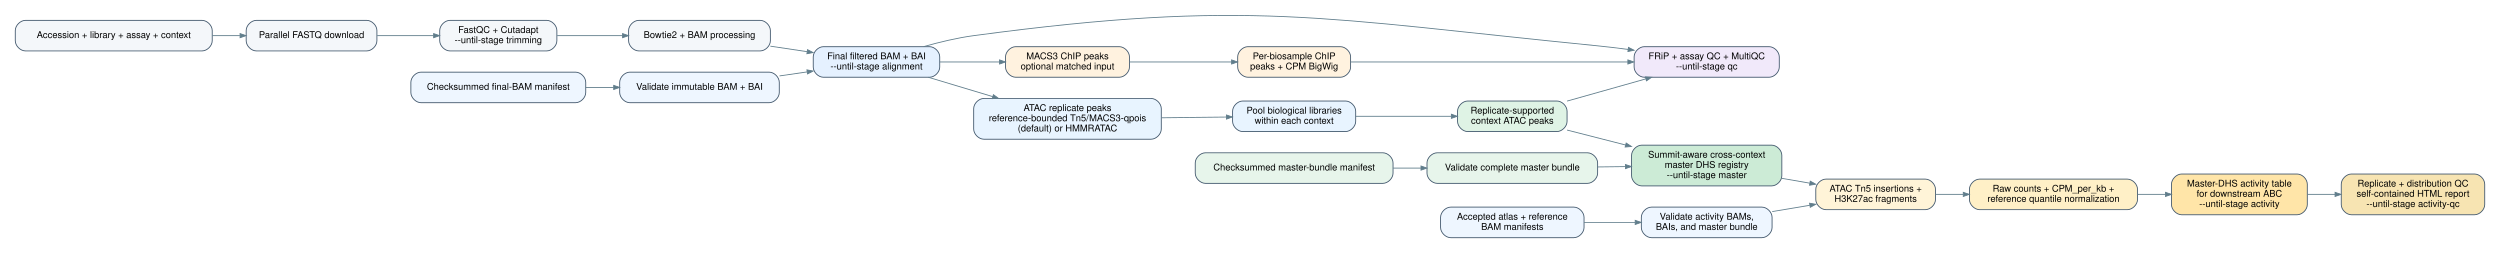
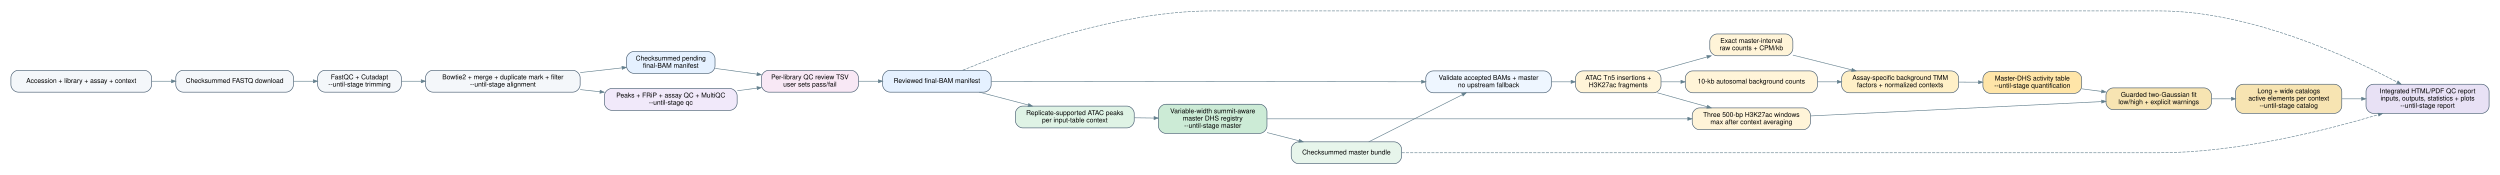
- <svg xmlns="http://www.w3.org/2000/svg" width="2945pt" height="298pt" viewBox="0.00 0.00 2945.00 297.98">
-   <g id="graph0" class="graph" transform="scale(1 1) rotate(0) translate(18 279.98)">
+ <svg xmlns="http://www.w3.org/2000/svg" width="4124pt" height="288pt" viewBox="0.00 0.00 4124.00 288.00">
+   <g id="graph0" class="graph" transform="scale(1 1) rotate(0) translate(18 270)">
    <g id="node1" class="node">
-       <path fill="#f4f7fa" stroke="#40566b" d="M220,-256C220,-256 12,-256 12,-256 6,-256 0,-250 0,-244 0,-244 0,-232 0,-232 0,-226 6,-220 12,-220 12,-220 220,-220 220,-220 226,-220 232,-226 232,-232 232,-232 232,-244 232,-244 232,-250 226,-256 220,-256" />
-       <text text-anchor="middle" x="116" y="-235.2" font-family="Helvetica,sans-Serif" font-size="11.00">Accession + library + assay + context</text>
+       <path fill="#f4f7fa" stroke="#40566b" d="M220,-154C220,-154 12,-154 12,-154 6,-154 0,-148 0,-142 0,-142 0,-130 0,-130 0,-124 6,-118 12,-118 12,-118 220,-118 220,-118 226,-118 232,-124 232,-130 232,-130 232,-142 232,-142 232,-148 226,-154 220,-154" />
+       <text text-anchor="middle" x="116" y="-133.2" font-family="Helvetica,sans-Serif" font-size="11.00">Accession + library + assay + context</text>
    </g>
    <g id="node2" class="node">
-       <path fill="#f4f7fa" stroke="#40566b" d="M414,-256C414,-256 284,-256 284,-256 278,-256 272,-250 272,-244 272,-244 272,-232 272,-232 272,-226 278,-220 284,-220 284,-220 414,-220 414,-220 420,-220 426,-226 426,-232 426,-232 426,-244 426,-244 426,-250 420,-256 414,-256" />
-       <text text-anchor="middle" x="349" y="-235.2" font-family="Helvetica,sans-Serif" font-size="11.00">Parallel FASTQ download</text>
+       <path fill="#f4f7fa" stroke="#40566b" d="M454,-154C454,-154 284,-154 284,-154 278,-154 272,-148 272,-142 272,-142 272,-130 272,-130 272,-124 278,-118 284,-118 284,-118 454,-118 454,-118 460,-118 466,-124 466,-130 466,-130 466,-142 466,-142 466,-148 460,-154 454,-154" />
+       <text text-anchor="middle" x="369" y="-133.2" font-family="Helvetica,sans-Serif" font-size="11.00">Checksummed FASTQ download</text>
    </g>
    <g id="edge1" class="edge">
-       <path fill="none" stroke="#607d8b" d="M232.16,-238C243.09,-238 254.02,-238 264.56,-238" />
-       <polygon fill="#607d8b" stroke="#607d8b" points="264.8,-240.45 271.8,-238 264.8,-235.55 264.8,-240.45" />
+       <path fill="none" stroke="#607d8b" d="M232.22,-136C243.1,-136 254.1,-136 264.86,-136" />
+       <polygon fill="#607d8b" stroke="#607d8b" points="264.9,-138.45 271.9,-136 264.9,-133.55 264.9,-138.45" />
    </g>
    <g id="node3" class="node">
-       <path fill="#f4f7fa" stroke="#40566b" d="M626,-256C626,-256 512,-256 512,-256 506,-256 500,-250 500,-244 500,-244 500,-232 500,-232 500,-226 506,-220 512,-220 512,-220 626,-220 626,-220 632,-220 638,-226 638,-232 638,-232 638,-244 638,-244 638,-250 632,-256 626,-256" />
-       <text text-anchor="middle" x="569" y="-241.2" font-family="Helvetica,sans-Serif" font-size="11.00">FastQC + Cutadapt</text>
-       <text text-anchor="middle" x="569" y="-229.2" font-family="Helvetica,sans-Serif" font-size="11.00">--until-stage trimming</text>
+       <path fill="#f4f7fa" stroke="#40566b" d="M632,-154C632,-154 518,-154 518,-154 512,-154 506,-148 506,-142 506,-142 506,-130 506,-130 506,-124 512,-118 518,-118 518,-118 632,-118 632,-118 638,-118 644,-124 644,-130 644,-130 644,-142 644,-142 644,-148 638,-154 632,-154" />
+       <text text-anchor="middle" x="575" y="-139.2" font-family="Helvetica,sans-Serif" font-size="11.00">FastQC + Cutadapt</text>
+       <text text-anchor="middle" x="575" y="-127.2" font-family="Helvetica,sans-Serif" font-size="11.00">--until-stage trimming</text>
    </g>
    <g id="edge2" class="edge">
-       <path fill="none" stroke="#607d8b" d="M426.25,-238C447.76,-238 471.14,-238 492.6,-238" />
-       <polygon fill="#607d8b" stroke="#607d8b" points="492.8,-240.45 499.8,-238 492.8,-235.55 492.8,-240.45" />
+       <path fill="none" stroke="#607d8b" d="M466.03,-136C476.94,-136 487.95,-136 498.55,-136" />
+       <polygon fill="#607d8b" stroke="#607d8b" points="498.81,-138.45 505.81,-136 498.81,-133.55 498.81,-138.45" />
    </g>
    <g id="node4" class="node">
-       <path fill="#f4f7fa" stroke="#40566b" d="M877.5,-256C877.5,-256 734.5,-256 734.5,-256 728.5,-256 722.5,-250 722.5,-244 722.5,-244 722.5,-232 722.5,-232 722.5,-226 728.5,-220 734.5,-220 734.5,-220 877.5,-220 877.5,-220 883.5,-220 889.5,-226 889.5,-232 889.5,-232 889.5,-244 889.5,-244 889.5,-250 883.5,-256 877.5,-256" />
-       <text text-anchor="middle" x="806" y="-235.2" font-family="Helvetica,sans-Serif" font-size="11.00">Bowtie2 + BAM processing</text>
+       <path fill="#f4f7fa" stroke="#40566b" d="M927,-154C927,-154 696,-154 696,-154 690,-154 684,-148 684,-142 684,-142 684,-130 684,-130 684,-124 690,-118 696,-118 696,-118 927,-118 927,-118 933,-118 939,-124 939,-130 939,-130 939,-142 939,-142 939,-148 933,-154 927,-154" />
+       <text text-anchor="middle" x="811.5" y="-139.2" font-family="Helvetica,sans-Serif" font-size="11.00">Bowtie2 + merge + duplicate mark + filter</text>
+       <text text-anchor="middle" x="811.5" y="-127.2" font-family="Helvetica,sans-Serif" font-size="11.00">--until-stage alignment</text>
    </g>
    <g id="edge3" class="edge">
-       <path fill="none" stroke="#607d8b" d="M638.29,-238C662.32,-238 689.7,-238 715.23,-238" />
-       <polygon fill="#607d8b" stroke="#607d8b" points="715.38,-240.45 722.38,-238 715.38,-235.55 715.38,-240.45" />
+       <path fill="none" stroke="#607d8b" d="M644.14,-136C654.56,-136 665.6,-136 676.85,-136" />
+       <polygon fill="#607d8b" stroke="#607d8b" points="676.88,-138.45 683.88,-136 676.88,-133.55 676.88,-138.45" />
+     </g>
+     <g id="node5" class="node">
+       <path fill="#e5f1ff" stroke="#40566b" d="M1149.5,-185C1149.5,-185 1027.5,-185 1027.5,-185 1021.5,-185 1015.5,-179 1015.5,-173 1015.5,-173 1015.5,-161 1015.5,-161 1015.5,-155 1021.5,-149 1027.5,-149 1027.5,-149 1149.5,-149 1149.5,-149 1155.5,-149 1161.5,-155 1161.5,-161 1161.5,-161 1161.5,-173 1161.5,-173 1161.5,-179 1155.5,-185 1149.5,-185" />
+       <text text-anchor="middle" x="1088.5" y="-170.2" font-family="Helvetica,sans-Serif" font-size="11.00">Checksummed pending</text>
+       <text text-anchor="middle" x="1088.5" y="-158.2" font-family="Helvetica,sans-Serif" font-size="11.00">final-BAM manifest</text>
+     </g>
+     <g id="edge10" class="edge">
+       <path fill="none" stroke="#607d8b" d="M939.13,-150.28C962.56,-152.92 986.42,-155.61 1007.95,-158.03" />
+       <polygon fill="#607d8b" stroke="#607d8b" points="1007.93,-160.5 1015.16,-158.85 1008.48,-155.63 1007.93,-160.5" />
+     </g>
+     <g id="node6" class="node">
+       <path fill="#f1e9fa" stroke="#40566b" d="M1186,-124C1186,-124 991,-124 991,-124 985,-124 979,-118 979,-112 979,-112 979,-100 979,-100 979,-94 985,-88 991,-88 991,-88 1186,-88 1186,-88 1192,-88 1198,-94 1198,-100 1198,-100 1198,-112 1198,-112 1198,-118 1192,-124 1186,-124" />
+       <text text-anchor="middle" x="1088.5" y="-109.2" font-family="Helvetica,sans-Serif" font-size="11.00">Peaks + FRiP + assay QC + MultiQC</text>
+       <text text-anchor="middle" x="1088.5" y="-97.2" font-family="Helvetica,sans-Serif" font-size="11.00">--until-stage qc</text>
+     </g>
+     <g id="edge4" class="edge">
+       <path fill="none" stroke="#607d8b" d="M939.13,-122.19C950,-121 960.96,-119.8 971.74,-118.63" />
+       <polygon fill="#607d8b" stroke="#607d8b" points="972.1,-121.05 978.8,-117.86 971.57,-116.18 972.1,-121.05" />
    </g>
    <g id="node7" class="node">
-       <path fill="#e5f1ff" stroke="#40566b" d="M1077,-225C1077,-225 952,-225 952,-225 946,-225 940,-219 940,-213 940,-213 940,-201 940,-201 940,-195 946,-189 952,-189 952,-189 1077,-189 1077,-189 1083,-189 1089,-195 1089,-201 1089,-201 1089,-213 1089,-213 1089,-219 1083,-225 1077,-225" />
-       <text text-anchor="middle" x="1014.5" y="-210.2" font-family="Helvetica,sans-Serif" font-size="11.00">Final filtered BAM + BAI</text>
-       <text text-anchor="middle" x="1014.5" y="-198.2" font-family="Helvetica,sans-Serif" font-size="11.00">--until-stage alignment</text>
-     </g>
-     <g id="edge4" class="edge">
-       <path fill="none" stroke="#607d8b" d="M889.5,-225.61C903.79,-223.47 918.63,-221.24 932.87,-219.1" />
-       <polygon fill="#607d8b" stroke="#607d8b" points="933.25,-221.52 939.81,-218.06 932.52,-216.68 933.25,-221.52" />
-     </g>
-     <g id="node5" class="node">
-       <path fill="#eef6ff" stroke="#40566b" d="M660,-195C660,-195 478,-195 478,-195 472,-195 466,-189 466,-183 466,-183 466,-171 466,-171 466,-165 472,-159 478,-159 478,-159 660,-159 660,-159 666,-159 672,-165 672,-171 672,-171 672,-183 672,-183 672,-189 666,-195 660,-195" />
-       <text text-anchor="middle" x="569" y="-174.2" font-family="Helvetica,sans-Serif" font-size="11.00">Checksummed final-BAM manifest</text>
-     </g>
-     <g id="node6" class="node">
-       <path fill="#eef6ff" stroke="#40566b" d="M888,-195C888,-195 724,-195 724,-195 718,-195 712,-189 712,-183 712,-183 712,-171 712,-171 712,-165 718,-159 724,-159 724,-159 888,-159 888,-159 894,-159 900,-165 900,-171 900,-171 900,-183 900,-183 900,-189 894,-195 888,-195" />
-       <text text-anchor="middle" x="806" y="-174.2" font-family="Helvetica,sans-Serif" font-size="11.00">Validate immutable BAM + BAI</text>
+       <path fill="#f8e8f5" stroke="#40566b" d="M1386,-154C1386,-154 1250,-154 1250,-154 1244,-154 1238,-148 1238,-142 1238,-142 1238,-130 1238,-130 1238,-124 1244,-118 1250,-118 1250,-118 1386,-118 1386,-118 1392,-118 1398,-124 1398,-130 1398,-130 1398,-142 1398,-142 1398,-148 1392,-154 1386,-154" />
+       <text text-anchor="middle" x="1318" y="-139.2" font-family="Helvetica,sans-Serif" font-size="11.00">Per-library QC review TSV</text>
+       <text text-anchor="middle" x="1318" y="-127.2" font-family="Helvetica,sans-Serif" font-size="11.00">user sets pass/fail</text>
+     </g>
+     <g id="edge11" class="edge">
+       <path fill="none" stroke="#607d8b" d="M1161.8,-157.15C1183.73,-154.16 1208.04,-150.85 1230.79,-147.75" />
+       <polygon fill="#607d8b" stroke="#607d8b" points="1231.19,-150.17 1237.79,-146.79 1230.53,-145.31 1231.19,-150.17" />
    </g>
    <g id="edge5" class="edge">
-       <path fill="none" stroke="#607d8b" d="M672.05,-177C682.92,-177 693.97,-177 704.82,-177" />
-       <polygon fill="#607d8b" stroke="#607d8b" points="704.92,-179.45 711.92,-177 704.92,-174.55 704.92,-179.45" />
+       <path fill="none" stroke="#607d8b" d="M1198.25,-120.34C1209.22,-121.79 1220.24,-123.24 1230.92,-124.65" />
+       <polygon fill="#607d8b" stroke="#607d8b" points="1230.63,-127.08 1237.89,-125.57 1231.27,-122.22 1230.63,-127.08" />
+     </g>
+     <g id="node8" class="node">
+       <path fill="#e5f1ff" stroke="#40566b" d="M1605,-154C1605,-154 1450,-154 1450,-154 1444,-154 1438,-148 1438,-142 1438,-142 1438,-130 1438,-130 1438,-124 1444,-118 1450,-118 1450,-118 1605,-118 1605,-118 1611,-118 1617,-124 1617,-130 1617,-130 1617,-142 1617,-142 1617,-148 1611,-154 1605,-154" />
+       <text text-anchor="middle" x="1527.5" y="-133.2" font-family="Helvetica,sans-Serif" font-size="11.00">Reviewed final-BAM manifest</text>
    </g>
    <g id="edge6" class="edge">
-       <path fill="none" stroke="#607d8b" d="M900.28,-190.55C911.15,-192.13 922.17,-193.73 932.86,-195.28" />
-       <polygon fill="#607d8b" stroke="#607d8b" points="932.54,-197.71 939.82,-196.3 933.25,-192.87 932.54,-197.71" />
-     </g>
-     <g id="node8" class="node">
-       <path fill="#e8f4ff" stroke="#40566b" d="M1338,-164C1338,-164 1141,-164 1141,-164 1135,-164 1129,-158 1129,-152 1129,-152 1129,-128 1129,-128 1129,-122 1135,-116 1141,-116 1141,-116 1338,-116 1338,-116 1344,-116 1350,-122 1350,-128 1350,-128 1350,-152 1350,-152 1350,-158 1344,-164 1338,-164" />
-       <text text-anchor="middle" x="1239.5" y="-149.2" font-family="Helvetica,sans-Serif" font-size="11.00">ATAC replicate peaks</text>
-       <text text-anchor="middle" x="1239.5" y="-137.2" font-family="Helvetica,sans-Serif" font-size="11.00">reference-bounded Tn5/MACS3-qpois</text>
-       <text text-anchor="middle" x="1239.5" y="-125.2" font-family="Helvetica,sans-Serif" font-size="11.00">(default) or HMMRATAC</text>
+       <path fill="none" stroke="#607d8b" d="M1398.04,-136C1408.75,-136 1419.83,-136 1430.8,-136" />
+       <polygon fill="#607d8b" stroke="#607d8b" points="1430.98,-138.45 1437.98,-136 1430.98,-133.55 1430.98,-138.45" />
+     </g>
+     <g id="node9" class="node">
+       <path fill="#dff3e5" stroke="#40566b" d="M1841,-95C1841,-95 1669,-95 1669,-95 1663,-95 1657,-89 1657,-83 1657,-83 1657,-71 1657,-71 1657,-65 1663,-59 1669,-59 1669,-59 1841,-59 1841,-59 1847,-59 1853,-65 1853,-71 1853,-71 1853,-83 1853,-83 1853,-89 1847,-95 1841,-95" />
+       <text text-anchor="middle" x="1755" y="-80.2" font-family="Helvetica,sans-Serif" font-size="11.00">Replicate-supported ATAC peaks</text>
+       <text text-anchor="middle" x="1755" y="-68.2" font-family="Helvetica,sans-Serif" font-size="11.00">per input-table context</text>
    </g>
    <g id="edge7" class="edge">
-       <path fill="none" stroke="#607d8b" d="M1075.55,-188.96C1098.88,-181.95 1126.06,-173.78 1151.46,-166.15" />
-       <polygon fill="#607d8b" stroke="#607d8b" points="1152.22,-168.48 1158.22,-164.12 1150.81,-163.79 1152.22,-168.48" />
+       <path fill="none" stroke="#607d8b" d="M1597.38,-117.98C1622.95,-111.29 1652.07,-103.67 1678.22,-96.83" />
+       <polygon fill="#607d8b" stroke="#607d8b" points="1679,-99.16 1685.15,-95.01 1677.76,-94.42 1679,-99.16" />
+     </g>
+     <g id="node12" class="node">
+       <path fill="#eef6ff" stroke="#40566b" d="M2529,-153C2529,-153 2346,-153 2346,-153 2340,-153 2334,-147 2334,-141 2334,-141 2334,-129 2334,-129 2334,-123 2340,-117 2346,-117 2346,-117 2529,-117 2529,-117 2535,-117 2541,-123 2541,-129 2541,-129 2541,-141 2541,-141 2541,-147 2535,-153 2529,-153" />
+       <text text-anchor="middle" x="2437.5" y="-138.2" font-family="Helvetica,sans-Serif" font-size="11.00">Validate accepted BAMs + master</text>
+       <text text-anchor="middle" x="2437.5" y="-126.2" font-family="Helvetica,sans-Serif" font-size="11.00">no upstream fallback</text>
+     </g>
+     <g id="edge12" class="edge">
+       <path fill="none" stroke="#607d8b" d="M1617.22,-135.9C1784.22,-135.72 2144.82,-135.32 2326.77,-135.12" />
+       <polygon fill="#607d8b" stroke="#607d8b" points="2326.97,-137.57 2333.96,-135.11 2326.96,-132.67 2326.97,-137.57" />
+     </g>
+     <g id="node21" class="node">
+       <path fill="#e8e1f5" stroke="#40566b" d="M4076,-131C4076,-131 3897,-131 3897,-131 3891,-131 3885,-125 3885,-119 3885,-119 3885,-95 3885,-95 3885,-89 3891,-83 3897,-83 3897,-83 4076,-83 4076,-83 4082,-83 4088,-89 4088,-95 4088,-95 4088,-119 4088,-119 4088,-125 4082,-131 4076,-131" />
+       <text text-anchor="middle" x="3986.5" y="-116.2" font-family="Helvetica,sans-Serif" font-size="11.00">Integrated HTML/PDF QC report</text>
+       <text text-anchor="middle" x="3986.5" y="-104.2" font-family="Helvetica,sans-Serif" font-size="11.00">inputs, outputs, statistics + plots</text>
+       <text text-anchor="middle" x="3986.5" y="-92.2" font-family="Helvetica,sans-Serif" font-size="11.00">--until-stage report</text>
+     </g>
+     <g id="edge26" class="edge">
+       <path fill="none" stroke="#607d8b" stroke-dasharray="5,2" d="M1570.06,-154.12C1648.75,-186.75 1825.63,-252 1981.5,-252 1981.5,-252 1981.5,-252 3544,-252 3692.9,-252 3856.58,-176.63 3936.33,-134.57" />
+       <polygon fill="#607d8b" stroke="#607d8b" points="3937.82,-136.55 3942.86,-131.11 3935.53,-132.23 3937.82,-136.55" />
+     </g>
+     <g id="node10" class="node">
+       <path fill="#ccebd6" stroke="#40566b" d="M2060,-98C2060,-98 1905,-98 1905,-98 1899,-98 1893,-92 1893,-86 1893,-86 1893,-62 1893,-62 1893,-56 1899,-50 1905,-50 1905,-50 2060,-50 2060,-50 2066,-50 2072,-56 2072,-62 2072,-62 2072,-86 2072,-86 2072,-92 2066,-98 2060,-98" />
+       <text text-anchor="middle" x="1982.5" y="-83.2" font-family="Helvetica,sans-Serif" font-size="11.00">Variable-width summit-aware</text>
+       <text text-anchor="middle" x="1982.5" y="-71.2" font-family="Helvetica,sans-Serif" font-size="11.00">master DHS registry</text>
+       <text text-anchor="middle" x="1982.5" y="-59.2" font-family="Helvetica,sans-Serif" font-size="11.00">--until-stage master</text>
+     </g>
+     <g id="edge8" class="edge">
+       <path fill="none" stroke="#607d8b" d="M1853.27,-75.71C1864.02,-75.56 1874.97,-75.42 1885.71,-75.27" />
+       <polygon fill="#607d8b" stroke="#607d8b" points="1885.76,-77.72 1892.73,-75.18 1885.7,-72.82 1885.76,-77.72" />
+     </g>
+     <g id="node11" class="node">
+       <path fill="#e7f5eb" stroke="#40566b" d="M2282,-36C2282,-36 2124,-36 2124,-36 2118,-36 2112,-30 2112,-24 2112,-24 2112,-12 2112,-12 2112,-6 2118,0 2124,0 2124,0 2282,0 2282,0 2288,0 2294,-6 2294,-12 2294,-12 2294,-24 2294,-24 2294,-30 2288,-36 2282,-36" />
+       <text text-anchor="middle" x="2203" y="-15.2" font-family="Helvetica,sans-Serif" font-size="11.00">Checksummed master bundle</text>
+     </g>
+     <g id="edge9" class="edge">
+       <path fill="none" stroke="#607d8b" d="M2072.06,-51.3C2089.45,-46.85 2107.56,-42.2 2124.55,-37.85" />
+       <polygon fill="#607d8b" stroke="#607d8b" points="2125.59,-40.11 2131.76,-36 2124.37,-35.37 2125.59,-40.11" />
+     </g>
+     <g id="node18" class="node">
+       <path fill="#fff4d8" stroke="#40566b" d="M2956.5,-92C2956.5,-92 2785.5,-92 2785.5,-92 2779.5,-92 2773.5,-86 2773.5,-80 2773.5,-80 2773.5,-68 2773.5,-68 2773.5,-62 2779.5,-56 2785.5,-56 2785.5,-56 2956.5,-56 2956.5,-56 2962.5,-56 2968.5,-62 2968.5,-68 2968.5,-68 2968.5,-80 2968.5,-80 2968.5,-86 2962.5,-92 2956.5,-92" />
+       <text text-anchor="middle" x="2871" y="-77.2" font-family="Helvetica,sans-Serif" font-size="11.00">Three 500-bp H3K27ac windows</text>
+       <text text-anchor="middle" x="2871" y="-65.2" font-family="Helvetica,sans-Serif" font-size="11.00">max after context averaging</text>
+     </g>
+     <g id="edge22" class="edge">
+       <path fill="none" stroke="#607d8b" d="M2072.15,-74C2237.05,-74 2590.1,-74 2765.98,-74" />
+       <polygon fill="#607d8b" stroke="#607d8b" points="2766.19,-76.45 2773.19,-74 2766.19,-71.55 2766.19,-76.45" />
+     </g>
+     <g id="edge13" class="edge">
+       <path fill="none" stroke="#607d8b" d="M2239.82,-36.02C2281.46,-56.98 2350.11,-91.53 2394.3,-113.77" />
+       <polygon fill="#607d8b" stroke="#607d8b" points="2393.29,-116 2400.64,-116.95 2395.49,-111.62 2393.29,-116" />
+     </g>
+     <g id="edge27" class="edge">
+       <path fill="none" stroke="#607d8b" stroke-dasharray="5,2" d="M2294.22,-18C2384.41,-18 2527.05,-18 2650.5,-18 2650.5,-18 2650.5,-18 3544,-18 3672.41,-18 3817.75,-54.62 3905.46,-80.88" />
+       <polygon fill="#607d8b" stroke="#607d8b" points="3904.79,-83.24 3912.2,-82.92 3906.2,-78.55 3904.79,-83.24" />
+     </g>
+     <g id="node13" class="node">
+       <path fill="#fff4d8" stroke="#40566b" d="M2710,-153C2710,-153 2593,-153 2593,-153 2587,-153 2581,-147 2581,-141 2581,-141 2581,-129 2581,-129 2581,-123 2587,-117 2593,-117 2593,-117 2710,-117 2710,-117 2716,-117 2722,-123 2722,-129 2722,-129 2722,-141 2722,-141 2722,-147 2716,-153 2710,-153" />
+       <text text-anchor="middle" x="2651.5" y="-138.2" font-family="Helvetica,sans-Serif" font-size="11.00">ATAC Tn5 insertions +</text>
+       <text text-anchor="middle" x="2651.5" y="-126.2" font-family="Helvetica,sans-Serif" font-size="11.00">H3K27ac fragments</text>
+     </g>
+     <g id="edge14" class="edge">
+       <path fill="none" stroke="#607d8b" d="M2541.08,-135C2551.99,-135 2562.94,-135 2573.48,-135" />
+       <polygon fill="#607d8b" stroke="#607d8b" points="2573.71,-137.45 2580.71,-135 2573.71,-132.55 2573.71,-137.45" />
+     </g>
+     <g id="node14" class="node">
+       <path fill="#fff4d8" stroke="#40566b" d="M2927.5,-214C2927.5,-214 2814.5,-214 2814.5,-214 2808.5,-214 2802.5,-208 2802.5,-202 2802.5,-202 2802.5,-190 2802.5,-190 2802.5,-184 2808.5,-178 2814.5,-178 2814.5,-178 2927.5,-178 2927.5,-178 2933.5,-178 2939.5,-184 2939.5,-190 2939.5,-190 2939.5,-202 2939.5,-202 2939.5,-208 2933.5,-214 2927.5,-214" />
+       <text text-anchor="middle" x="2871" y="-199.2" font-family="Helvetica,sans-Serif" font-size="11.00">Exact master-interval</text>
+       <text text-anchor="middle" x="2871" y="-187.2" font-family="Helvetica,sans-Serif" font-size="11.00">raw counts + CPM/kb</text>
+     </g>
+     <g id="edge15" class="edge">
+       <path fill="none" stroke="#607d8b" d="M2715.89,-153C2731,-157.28 2747.07,-161.81 2762,-166 2773.59,-169.25 2785.89,-172.68 2797.87,-176.02" />
+       <polygon fill="#607d8b" stroke="#607d8b" points="2797.48,-178.45 2804.88,-177.97 2798.79,-173.73 2797.48,-178.45" />
+     </g>
+     <g id="node15" class="node">
+       <path fill="#fff4d8" stroke="#40566b" d="M2968,-153C2968,-153 2774,-153 2774,-153 2768,-153 2762,-147 2762,-141 2762,-141 2762,-129 2762,-129 2762,-123 2768,-117 2774,-117 2774,-117 2968,-117 2968,-117 2974,-117 2980,-123 2980,-129 2980,-129 2980,-141 2980,-141 2980,-147 2974,-153 2968,-153" />
+       <text text-anchor="middle" x="2871" y="-132.2" font-family="Helvetica,sans-Serif" font-size="11.00">10-kb autosomal background counts</text>
+     </g>
+     <g id="edge17" class="edge">
+       <path fill="none" stroke="#607d8b" d="M2722.22,-135C2732.61,-135 2743.56,-135 2754.59,-135" />
+       <polygon fill="#607d8b" stroke="#607d8b" points="2754.86,-137.45 2761.86,-135 2754.86,-132.55 2754.86,-137.45" />
+     </g>
+     <g id="edge20" class="edge">
+       <path fill="none" stroke="#607d8b" d="M2715.89,-117C2731,-112.72 2747.07,-108.19 2762,-104 2773.59,-100.75 2785.89,-97.32 2797.87,-93.98" />
+       <polygon fill="#607d8b" stroke="#607d8b" points="2798.79,-96.27 2804.88,-92.03 2797.48,-91.55 2798.79,-96.27" />
+     </g>
+     <g id="node16" class="node">
+       <path fill="#fff0c7" stroke="#40566b" d="M3201,-153C3201,-153 3032,-153 3032,-153 3026,-153 3020,-147 3020,-141 3020,-141 3020,-129 3020,-129 3020,-123 3026,-117 3032,-117 3032,-117 3201,-117 3201,-117 3207,-117 3213,-123 3213,-129 3213,-129 3213,-141 3213,-141 3213,-147 3207,-153 3201,-153" />
+       <text text-anchor="middle" x="3116.5" y="-138.2" font-family="Helvetica,sans-Serif" font-size="11.00">Assay-specific background TMM</text>
+       <text text-anchor="middle" x="3116.5" y="-126.2" font-family="Helvetica,sans-Serif" font-size="11.00">factors + normalized contexts</text>
+     </g>
+     <g id="edge16" class="edge">
+       <path fill="none" stroke="#607d8b" d="M2939.5,-179.09C2969.6,-171.55 3005.26,-162.62 3036.58,-154.77" />
+       <polygon fill="#607d8b" stroke="#607d8b" points="3037.41,-157.09 3043.6,-153.01 3036.22,-152.34 3037.41,-157.09" />
+     </g>
+     <g id="edge18" class="edge">
+       <path fill="none" stroke="#607d8b" d="M2980.22,-135C2991.06,-135 3002.04,-135 3012.81,-135" />
+       <polygon fill="#607d8b" stroke="#607d8b" points="3012.86,-137.45 3019.86,-135 3012.86,-132.55 3012.86,-137.45" />
+     </g>
+     <g id="node17" class="node">
+       <path fill="#ffe5a8" stroke="#40566b" d="M3404,-152C3404,-152 3265,-152 3265,-152 3259,-152 3253,-146 3253,-140 3253,-140 3253,-128 3253,-128 3253,-122 3259,-116 3265,-116 3265,-116 3404,-116 3404,-116 3410,-116 3416,-122 3416,-128 3416,-128 3416,-140 3416,-140 3416,-146 3410,-152 3404,-152" />
+       <text text-anchor="middle" x="3334.5" y="-137.2" font-family="Helvetica,sans-Serif" font-size="11.00">Master-DHS activity table</text>
+       <text text-anchor="middle" x="3334.5" y="-125.2" font-family="Helvetica,sans-Serif" font-size="11.00">--until-stage quantification</text>
+     </g>
+     <g id="edge19" class="edge">
+       <path fill="none" stroke="#607d8b" d="M3213.18,-134.56C3224.01,-134.51 3235.01,-134.46 3245.73,-134.41" />
+       <polygon fill="#607d8b" stroke="#607d8b" points="3245.75,-136.86 3252.74,-134.37 3245.72,-131.96 3245.75,-136.86" />
+     </g>
+     <g id="node19" class="node">
+       <path fill="#f7e4b2" stroke="#40566b" d="M3618,-125C3618,-125 3468,-125 3468,-125 3462,-125 3456,-119 3456,-113 3456,-113 3456,-101 3456,-101 3456,-95 3462,-89 3468,-89 3468,-89 3618,-89 3618,-89 3624,-89 3630,-95 3630,-101 3630,-101 3630,-113 3630,-113 3630,-119 3624,-125 3618,-125" />
+       <text text-anchor="middle" x="3543" y="-110.2" font-family="Helvetica,sans-Serif" font-size="11.00">Guarded two-Gaussian fit</text>
+       <text text-anchor="middle" x="3543" y="-98.2" font-family="Helvetica,sans-Serif" font-size="11.00">low/high + explicit warnings</text>
+     </g>
+     <g id="edge23" class="edge">
+       <path fill="none" stroke="#607d8b" d="M3416.23,-123.45C3426.9,-122.05 3437.91,-120.61 3448.76,-119.19" />
+       <polygon fill="#607d8b" stroke="#607d8b" points="3449.25,-121.6 3455.87,-118.26 3448.62,-116.74 3449.25,-121.6" />
+     </g>
+     <g id="edge21" class="edge">
+       <path fill="none" stroke="#607d8b" d="M2968.71,-78.76C3097.1,-85.09 3322.33,-96.18 3448.88,-102.41" />
+       <polygon fill="#607d8b" stroke="#607d8b" points="3448.84,-104.86 3455.96,-102.76 3449.08,-99.97 3448.84,-104.86" />
    </g>
    <g id="node20" class="node">
-       <path fill="#fff2df" stroke="#40566b" d="M1300.5,-225C1300.5,-225 1178.5,-225 1178.5,-225 1172.5,-225 1166.5,-219 1166.5,-213 1166.5,-213 1166.5,-201 1166.5,-201 1166.5,-195 1172.5,-189 1178.5,-189 1178.5,-189 1300.5,-189 1300.5,-189 1306.5,-189 1312.5,-195 1312.5,-201 1312.5,-201 1312.5,-213 1312.5,-213 1312.5,-219 1306.5,-225 1300.5,-225" />
-       <text text-anchor="middle" x="1239.5" y="-210.2" font-family="Helvetica,sans-Serif" font-size="11.00">MACS3 ChIP peaks</text>
-       <text text-anchor="middle" x="1239.5" y="-198.2" font-family="Helvetica,sans-Serif" font-size="11.00">optional matched input</text>
-     </g>
-     <g id="edge11" class="edge">
-       <path fill="none" stroke="#607d8b" d="M1089.14,-207C1111.67,-207 1136.55,-207 1159.43,-207" />
-       <polygon fill="#607d8b" stroke="#607d8b" points="1159.46,-209.45 1166.46,-207 1159.46,-204.55 1159.46,-209.45" />
-     </g>
-     <g id="node22" class="node">
-       <path fill="#f1e9fa" stroke="#40566b" d="M2066,-225C2066,-225 1919,-225 1919,-225 1913,-225 1907,-219 1907,-213 1907,-213 1907,-201 1907,-201 1907,-195 1913,-189 1919,-189 1919,-189 2066,-189 2066,-189 2072,-189 2078,-195 2078,-201 2078,-201 2078,-213 2078,-213 2078,-219 2072,-225 2066,-225" />
-       <text text-anchor="middle" x="1992.5" y="-210.2" font-family="Helvetica,sans-Serif" font-size="11.00">FRiP + assay QC + MultiQC</text>
-       <text text-anchor="middle" x="1992.5" y="-198.2" font-family="Helvetica,sans-Serif" font-size="11.00">--until-stage qc</text>
-     </g>
-     <g id="edge13" class="edge">
-       <path fill="none" stroke="#607d8b" d="M1070.02,-225.05C1088.53,-230.33 1109.46,-235.38 1129,-238 1452.81,-281.43 1538.88,-258.24 1864,-226 1875.64,-224.85 1887.83,-223.37 1899.88,-221.76" />
-       <polygon fill="#607d8b" stroke="#607d8b" points="1900.34,-224.17 1906.95,-220.79 1899.68,-219.31 1900.34,-224.17" />
-     </g>
-     <g id="node9" class="node">
-       <path fill="#e8f4ff" stroke="#40566b" d="M1567,-161C1567,-161 1446,-161 1446,-161 1440,-161 1434,-155 1434,-149 1434,-149 1434,-137 1434,-137 1434,-131 1440,-125 1446,-125 1446,-125 1567,-125 1567,-125 1573,-125 1579,-131 1579,-137 1579,-137 1579,-149 1579,-149 1579,-155 1573,-161 1567,-161" />
-       <text text-anchor="middle" x="1506.5" y="-146.2" font-family="Helvetica,sans-Serif" font-size="11.00">Pool biological libraries</text>
-       <text text-anchor="middle" x="1506.5" y="-134.2" font-family="Helvetica,sans-Serif" font-size="11.00">within each context</text>
-     </g>
-     <g id="edge8" class="edge">
-       <path fill="none" stroke="#607d8b" d="M1350.2,-141.24C1375.86,-141.53 1402.69,-141.84 1426.7,-142.11" />
-       <polygon fill="#607d8b" stroke="#607d8b" points="1426.7,-144.56 1433.72,-142.19 1426.75,-139.66 1426.7,-144.56" />
-     </g>
-     <g id="node10" class="node">
-       <path fill="#dff3e5" stroke="#40566b" d="M1816,-161C1816,-161 1711,-161 1711,-161 1705,-161 1699,-155 1699,-149 1699,-149 1699,-137 1699,-137 1699,-131 1705,-125 1711,-125 1711,-125 1816,-125 1816,-125 1822,-125 1828,-131 1828,-137 1828,-137 1828,-149 1828,-149 1828,-155 1822,-161 1816,-161" />
-       <text text-anchor="middle" x="1763.5" y="-146.2" font-family="Helvetica,sans-Serif" font-size="11.00">Replicate-supported</text>
-       <text text-anchor="middle" x="1763.5" y="-134.2" font-family="Helvetica,sans-Serif" font-size="11.00">context ATAC peaks</text>
-     </g>
-     <g id="edge9" class="edge">
-       <path fill="none" stroke="#607d8b" d="M1579.21,-143C1614.28,-143 1656.36,-143 1691.36,-143" />
-       <polygon fill="#607d8b" stroke="#607d8b" points="1691.71,-145.45 1698.71,-143 1691.71,-140.55 1691.71,-145.45" />
-     </g>
-     <g id="node11" class="node">
-       <path fill="#ccebd6" stroke="#40566b" d="M2069,-109C2069,-109 1916,-109 1916,-109 1910,-109 1904,-103 1904,-97 1904,-97 1904,-73 1904,-73 1904,-67 1910,-61 1916,-61 1916,-61 2069,-61 2069,-61 2075,-61 2081,-67 2081,-73 2081,-73 2081,-97 2081,-97 2081,-103 2075,-109 2069,-109" />
-       <text text-anchor="middle" x="1992.5" y="-94.2" font-family="Helvetica,sans-Serif" font-size="11.00">Summit-aware cross-context</text>
-       <text text-anchor="middle" x="1992.5" y="-82.2" font-family="Helvetica,sans-Serif" font-size="11.00">master DHS registry</text>
-       <text text-anchor="middle" x="1992.5" y="-70.2" font-family="Helvetica,sans-Serif" font-size="11.00">--until-stage master</text>
-     </g>
-     <g id="edge10" class="edge">
-       <path fill="none" stroke="#607d8b" d="M1828.03,-126.77C1849.4,-121.31 1873.72,-115.09 1896.95,-109.16" />
-       <polygon fill="#607d8b" stroke="#607d8b" points="1897.62,-111.52 1903.8,-107.41 1896.41,-106.77 1897.62,-111.52" />
-     </g>
-     <g id="edge14" class="edge">
-       <path fill="none" stroke="#607d8b" d="M1828.03,-160.91C1856.81,-169.03 1890.94,-178.65 1920.56,-187" />
-       <polygon fill="#607d8b" stroke="#607d8b" points="1920.19,-189.44 1927.59,-188.98 1921.52,-184.72 1920.19,-189.44" />
-     </g>
-     <g id="node16" class="node">
-       <path fill="#fff4d8" stroke="#40566b" d="M2250,-69C2250,-69 2133,-69 2133,-69 2127,-69 2121,-63 2121,-57 2121,-57 2121,-45 2121,-45 2121,-39 2127,-33 2133,-33 2133,-33 2250,-33 2250,-33 2256,-33 2262,-39 2262,-45 2262,-45 2262,-57 2262,-57 2262,-63 2256,-69 2250,-69" />
-       <text text-anchor="middle" x="2191.5" y="-54.2" font-family="Helvetica,sans-Serif" font-size="11.00">ATAC Tn5 insertions +</text>
-       <text text-anchor="middle" x="2191.5" y="-42.2" font-family="Helvetica,sans-Serif" font-size="11.00">H3K27ac fragments</text>
-     </g>
-     <g id="edge20" class="edge">
-       <path fill="none" stroke="#607d8b" d="M2081.05,-69.89C2092.01,-68 2103.15,-66.07 2113.93,-64.22" />
-       <polygon fill="#607d8b" stroke="#607d8b" points="2114.47,-66.61 2120.95,-63 2113.63,-61.78 2114.47,-66.61" />
-     </g>
-     <g id="node12" class="node">
-       <path fill="#e7f5eb" stroke="#40566b" d="M1611,-100C1611,-100 1402,-100 1402,-100 1396,-100 1390,-94 1390,-88 1390,-88 1390,-76 1390,-76 1390,-70 1396,-64 1402,-64 1402,-64 1611,-64 1611,-64 1617,-64 1623,-70 1623,-76 1623,-76 1623,-88 1623,-88 1623,-94 1617,-100 1611,-100" />
-       <text text-anchor="middle" x="1506.5" y="-79.2" font-family="Helvetica,sans-Serif" font-size="11.00">Checksummed master-bundle manifest</text>
-     </g>
-     <g id="node13" class="node">
-       <path fill="#e7f5eb" stroke="#40566b" d="M1852,-100C1852,-100 1675,-100 1675,-100 1669,-100 1663,-94 1663,-88 1663,-88 1663,-76 1663,-76 1663,-70 1669,-64 1675,-64 1675,-64 1852,-64 1852,-64 1858,-64 1864,-70 1864,-76 1864,-76 1864,-88 1864,-88 1864,-94 1858,-100 1852,-100" />
-       <text text-anchor="middle" x="1763.5" y="-79.2" font-family="Helvetica,sans-Serif" font-size="11.00">Validate complete master bundle</text>
-     </g>
-     <g id="edge16" class="edge">
-       <path fill="none" stroke="#607d8b" d="M1623.06,-82C1633.98,-82 1645.02,-82 1655.85,-82" />
-       <polygon fill="#607d8b" stroke="#607d8b" points="1655.93,-84.45 1662.93,-82 1655.93,-79.55 1655.93,-84.45" />
-     </g>
-     <g id="edge17" class="edge">
-       <path fill="none" stroke="#607d8b" d="M1864.07,-83.32C1874.91,-83.46 1885.93,-83.6 1896.72,-83.75" />
-       <polygon fill="#607d8b" stroke="#607d8b" points="1896.74,-86.2 1903.77,-83.84 1896.8,-81.3 1896.74,-86.2" />
-     </g>
-     <g id="node14" class="node">
-       <path fill="#eef6ff" stroke="#40566b" d="M1836,-36C1836,-36 1691,-36 1691,-36 1685,-36 1679,-30 1679,-24 1679,-24 1679,-12 1679,-12 1679,-6 1685,0 1691,0 1691,0 1836,0 1836,0 1842,0 1848,-6 1848,-12 1848,-12 1848,-24 1848,-24 1848,-30 1842,-36 1836,-36" />
-       <text text-anchor="middle" x="1763.5" y="-21.2" font-family="Helvetica,sans-Serif" font-size="11.00">Accepted atlas + reference</text>
-       <text text-anchor="middle" x="1763.5" y="-9.2" font-family="Helvetica,sans-Serif" font-size="11.00">BAM manifests</text>
-     </g>
-     <g id="node15" class="node">
-       <path fill="#eef6ff" stroke="#40566b" d="M2057.5,-36C2057.5,-36 1927.5,-36 1927.5,-36 1921.5,-36 1915.5,-30 1915.5,-24 1915.5,-24 1915.5,-12 1915.5,-12 1915.5,-6 1921.5,0 1927.5,0 1927.5,0 2057.5,0 2057.5,0 2063.5,0 2069.5,-6 2069.5,-12 2069.5,-12 2069.5,-24 2069.5,-24 2069.5,-30 2063.5,-36 2057.5,-36" />
-       <text text-anchor="middle" x="1992.5" y="-21.2" font-family="Helvetica,sans-Serif" font-size="11.00">Validate activity BAMs,</text>
-       <text text-anchor="middle" x="1992.5" y="-9.2" font-family="Helvetica,sans-Serif" font-size="11.00">BAIs, and master bundle</text>
-     </g>
-     <g id="edge18" class="edge">
-       <path fill="none" stroke="#607d8b" d="M1848.06,-18C1867.65,-18 1888.52,-18 1908.11,-18" />
-       <polygon fill="#607d8b" stroke="#607d8b" points="1908.26,-20.45 1915.26,-18 1908.26,-15.55 1908.26,-20.45" />
-     </g>
-     <g id="edge19" class="edge">
-       <path fill="none" stroke="#607d8b" d="M2069.67,-30.76C2084.18,-33.19 2099.38,-35.74 2113.91,-38.17" />
-       <polygon fill="#607d8b" stroke="#607d8b" points="2113.67,-40.61 2120.98,-39.35 2114.48,-35.78 2113.67,-40.61" />
-     </g>
-     <g id="node17" class="node">
-       <path fill="#fff0c7" stroke="#40566b" d="M2488,-69C2488,-69 2314,-69 2314,-69 2308,-69 2302,-63 2302,-57 2302,-57 2302,-45 2302,-45 2302,-39 2308,-33 2314,-33 2314,-33 2488,-33 2488,-33 2494,-33 2500,-39 2500,-45 2500,-45 2500,-57 2500,-57 2500,-63 2494,-69 2488,-69" />
-       <text text-anchor="middle" x="2401" y="-54.2" font-family="Helvetica,sans-Serif" font-size="11.00">Raw counts + CPM_per_kb +</text>
-       <text text-anchor="middle" x="2401" y="-42.2" font-family="Helvetica,sans-Serif" font-size="11.00">reference quantile normalization</text>
-     </g>
-     <g id="edge21" class="edge">
-       <path fill="none" stroke="#607d8b" d="M2262.17,-51C2272.6,-51 2283.55,-51 2294.52,-51" />
-       <polygon fill="#607d8b" stroke="#607d8b" points="2294.73,-53.45 2301.73,-51 2294.73,-48.55 2294.73,-53.45" />
-     </g>
-     <g id="node18" class="node">
-       <path fill="#ffe5a8" stroke="#40566b" d="M2688,-75C2688,-75 2552,-75 2552,-75 2546,-75 2540,-69 2540,-63 2540,-63 2540,-39 2540,-39 2540,-33 2546,-27 2552,-27 2552,-27 2688,-27 2688,-27 2694,-27 2700,-33 2700,-39 2700,-39 2700,-63 2700,-63 2700,-69 2694,-75 2688,-75" />
-       <text text-anchor="middle" x="2620" y="-60.2" font-family="Helvetica,sans-Serif" font-size="11.00">Master-DHS activity table</text>
-       <text text-anchor="middle" x="2620" y="-48.2" font-family="Helvetica,sans-Serif" font-size="11.00">for downstream ABC</text>
-       <text text-anchor="middle" x="2620" y="-36.2" font-family="Helvetica,sans-Serif" font-size="11.00">--until-stage activity</text>
-     </g>
-     <g id="edge22" class="edge">
-       <path fill="none" stroke="#607d8b" d="M2500.02,-51C2510.99,-51 2522.1,-51 2532.9,-51" />
-       <polygon fill="#607d8b" stroke="#607d8b" points="2532.94,-53.45 2539.94,-51 2532.94,-48.55 2532.94,-53.45" />
-     </g>
-     <g id="node19" class="node">
-       <path fill="#f7e4b2" stroke="#40566b" d="M2897,-75C2897,-75 2752,-75 2752,-75 2746,-75 2740,-69 2740,-63 2740,-63 2740,-39 2740,-39 2740,-33 2746,-27 2752,-27 2752,-27 2897,-27 2897,-27 2903,-27 2909,-33 2909,-39 2909,-39 2909,-63 2909,-63 2909,-69 2903,-75 2897,-75" />
-       <text text-anchor="middle" x="2824.5" y="-60.2" font-family="Helvetica,sans-Serif" font-size="11.00">Replicate + distribution QC</text>
-       <text text-anchor="middle" x="2824.5" y="-48.2" font-family="Helvetica,sans-Serif" font-size="11.00">self-contained HTML report</text>
-       <text text-anchor="middle" x="2824.5" y="-36.2" font-family="Helvetica,sans-Serif" font-size="11.00">--until-stage activity-qc</text>
-     </g>
-     <g id="edge23" class="edge">
-       <path fill="none" stroke="#607d8b" d="M2700.16,-51C2710.81,-51 2721.8,-51 2732.63,-51" />
-       <polygon fill="#607d8b" stroke="#607d8b" points="2732.71,-53.45 2739.71,-51 2732.71,-48.55 2732.71,-53.45" />
-     </g>
-     <g id="node21" class="node">
-       <path fill="#fff2df" stroke="#40566b" d="M1561,-225C1561,-225 1452,-225 1452,-225 1446,-225 1440,-219 1440,-213 1440,-213 1440,-201 1440,-201 1440,-195 1446,-189 1452,-189 1452,-189 1561,-189 1561,-189 1567,-189 1573,-195 1573,-201 1573,-201 1573,-213 1573,-213 1573,-219 1567,-225 1561,-225" />
-       <text text-anchor="middle" x="1506.5" y="-210.2" font-family="Helvetica,sans-Serif" font-size="11.00">Per-biosample ChIP</text>
-       <text text-anchor="middle" x="1506.5" y="-198.2" font-family="Helvetica,sans-Serif" font-size="11.00">peaks + CPM BigWig</text>
-     </g>
-     <g id="edge12" class="edge">
-       <path fill="none" stroke="#607d8b" d="M1312.56,-207C1349.78,-207 1395.09,-207 1432.44,-207" />
-       <polygon fill="#607d8b" stroke="#607d8b" points="1432.8,-209.45 1439.8,-207 1432.8,-204.55 1432.8,-209.45" />
-     </g>
-     <g id="edge15" class="edge">
-       <path fill="none" stroke="#607d8b" d="M1573.03,-207C1657.3,-207 1804.15,-207 1899.57,-207" />
-       <polygon fill="#607d8b" stroke="#607d8b" points="1899.63,-209.45 1906.63,-207 1899.63,-204.55 1899.63,-209.45" />
+       <path fill="#f7e4b2" stroke="#40566b" d="M3833,-131C3833,-131 3682,-131 3682,-131 3676,-131 3670,-125 3670,-119 3670,-119 3670,-95 3670,-95 3670,-89 3676,-83 3682,-83 3682,-83 3833,-83 3833,-83 3839,-83 3845,-89 3845,-95 3845,-95 3845,-119 3845,-119 3845,-125 3839,-131 3833,-131" />
+       <text text-anchor="middle" x="3757.5" y="-116.2" font-family="Helvetica,sans-Serif" font-size="11.00">Long + wide catalogs</text>
+       <text text-anchor="middle" x="3757.5" y="-104.2" font-family="Helvetica,sans-Serif" font-size="11.00">active elements per context</text>
+       <text text-anchor="middle" x="3757.5" y="-92.2" font-family="Helvetica,sans-Serif" font-size="11.00">--until-stage catalog</text>
+     </g>
+     <g id="edge24" class="edge">
+       <path fill="none" stroke="#607d8b" d="M3630.13,-107C3640.88,-107 3651.93,-107 3662.8,-107" />
+       <polygon fill="#607d8b" stroke="#607d8b" points="3662.91,-109.45 3669.91,-107 3662.91,-104.55 3662.91,-109.45" />
+     </g>
+     <g id="edge25" class="edge">
+       <path fill="none" stroke="#607d8b" d="M3845.29,-107C3855.87,-107 3866.77,-107 3877.6,-107" />
+       <polygon fill="#607d8b" stroke="#607d8b" points="3877.71,-109.45 3884.71,-107 3877.71,-104.55 3877.71,-109.45" />
    </g>
  </g>
</svg>
